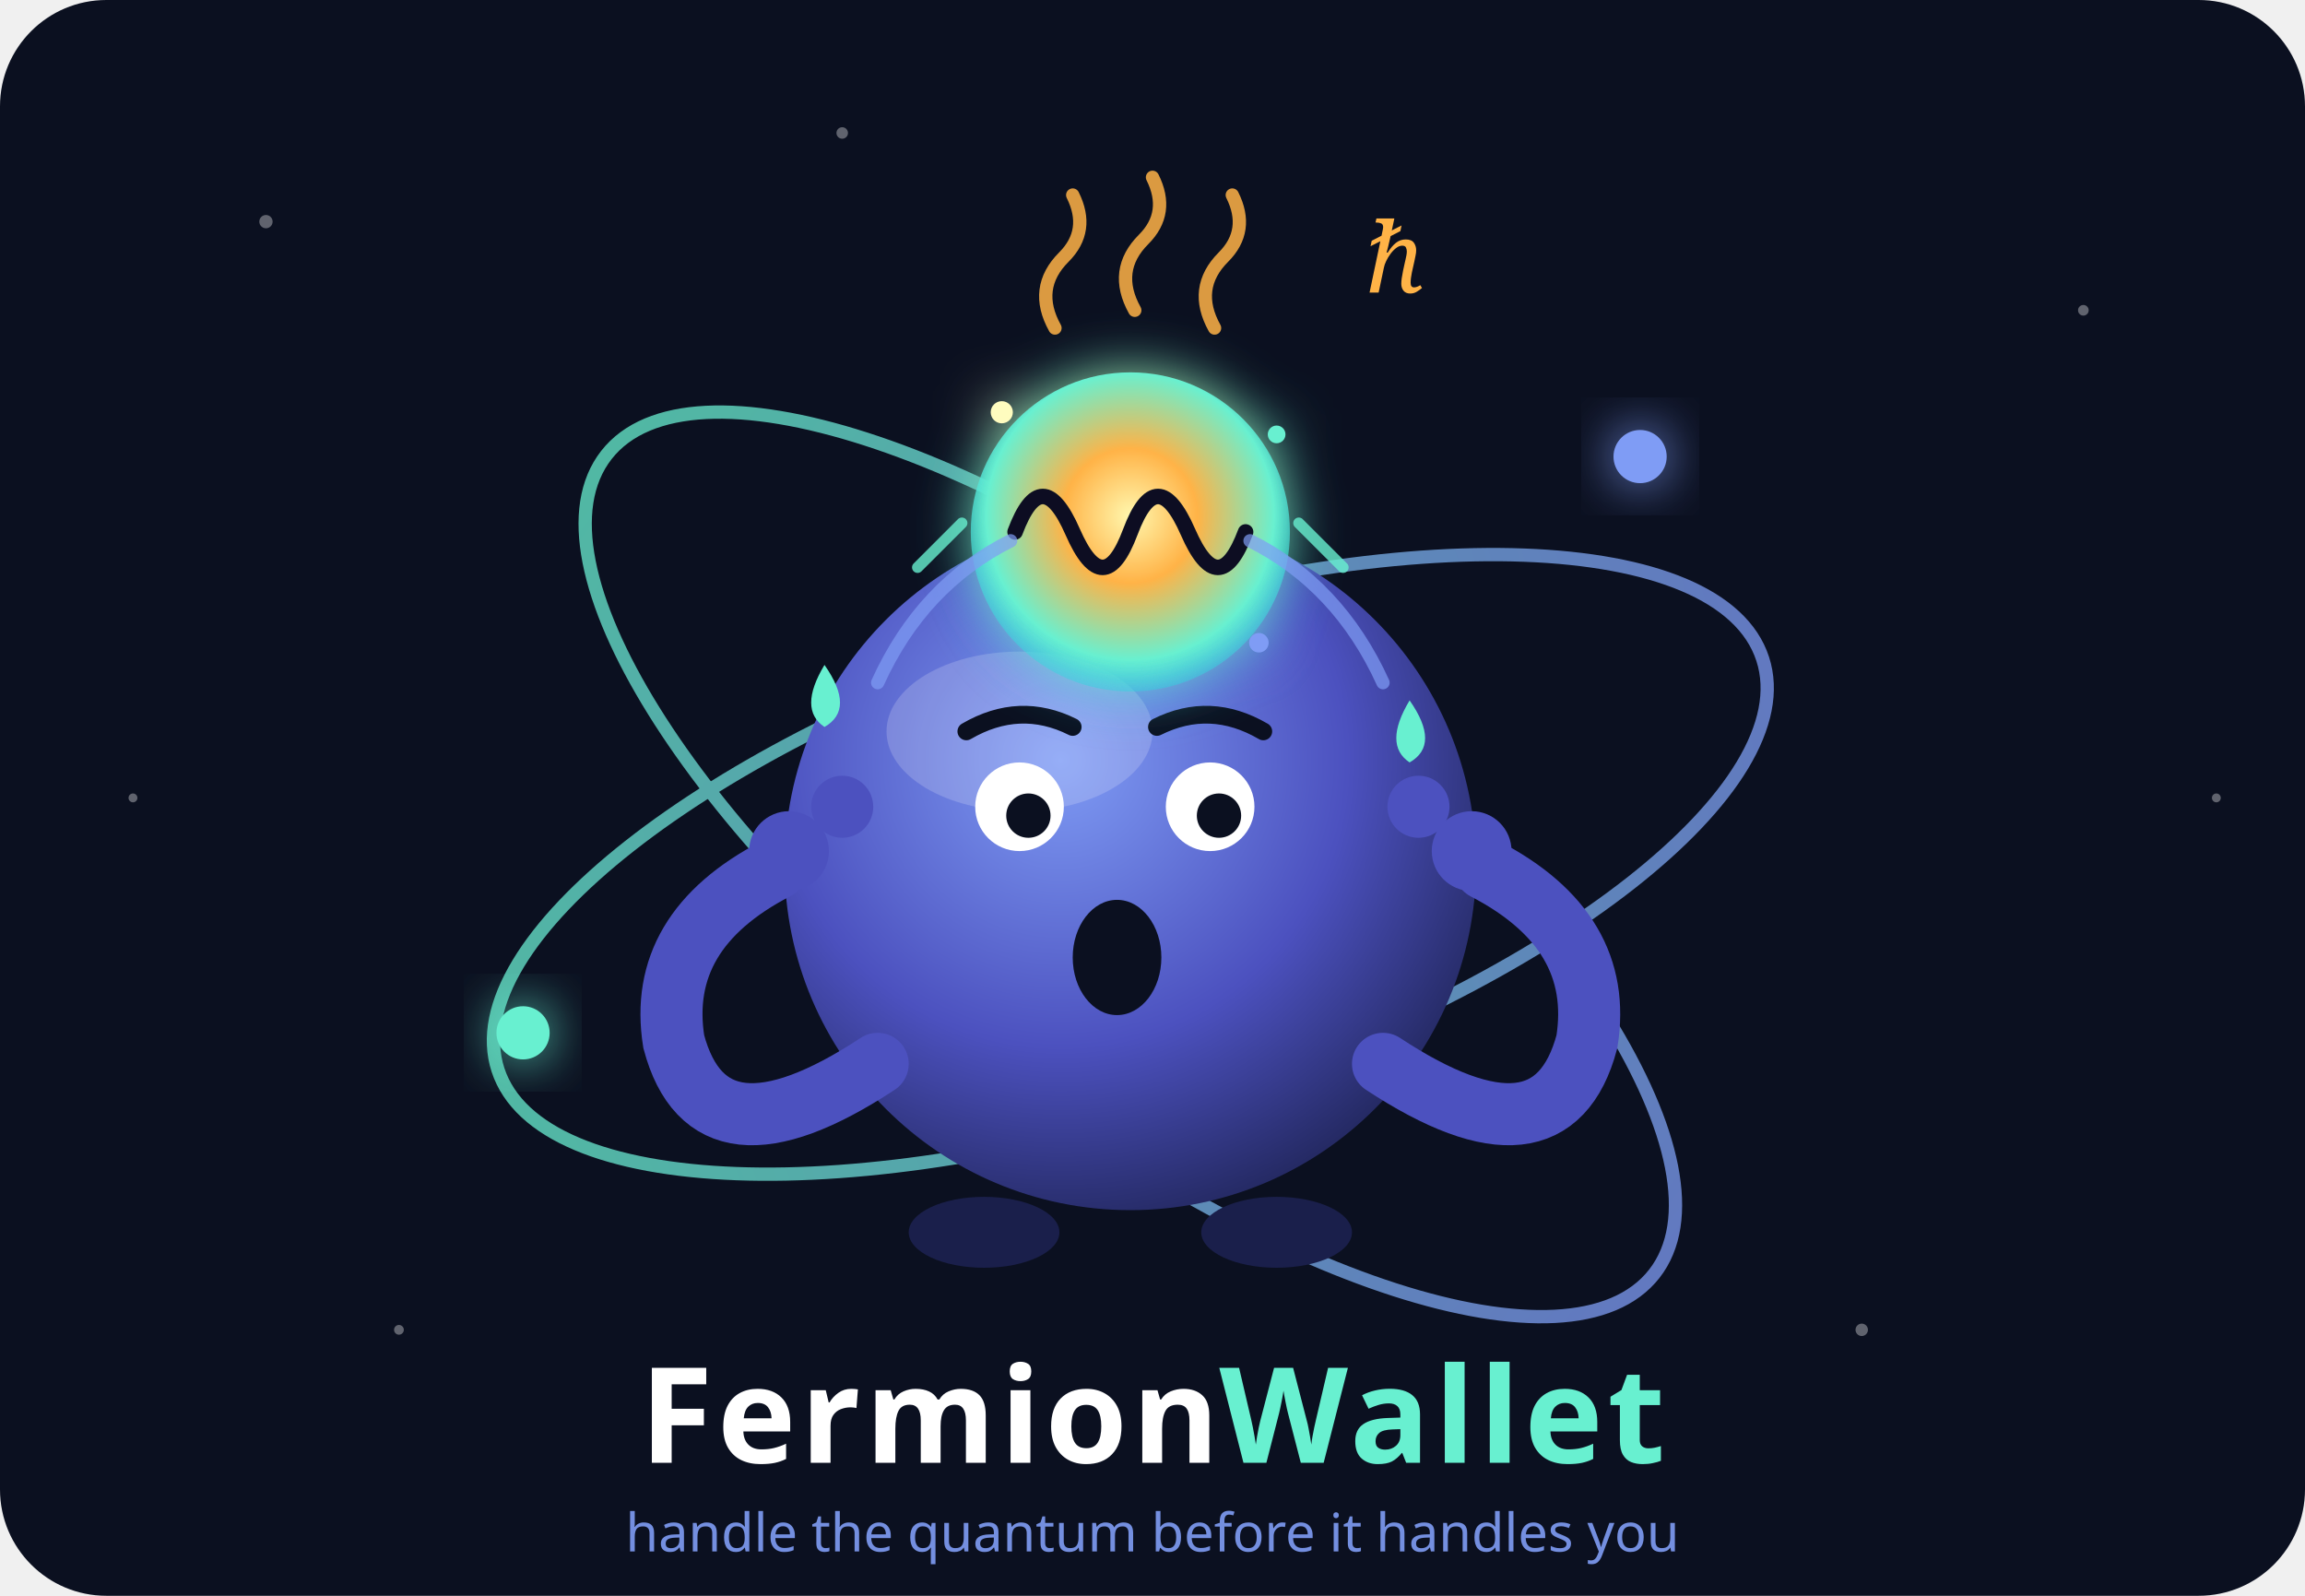
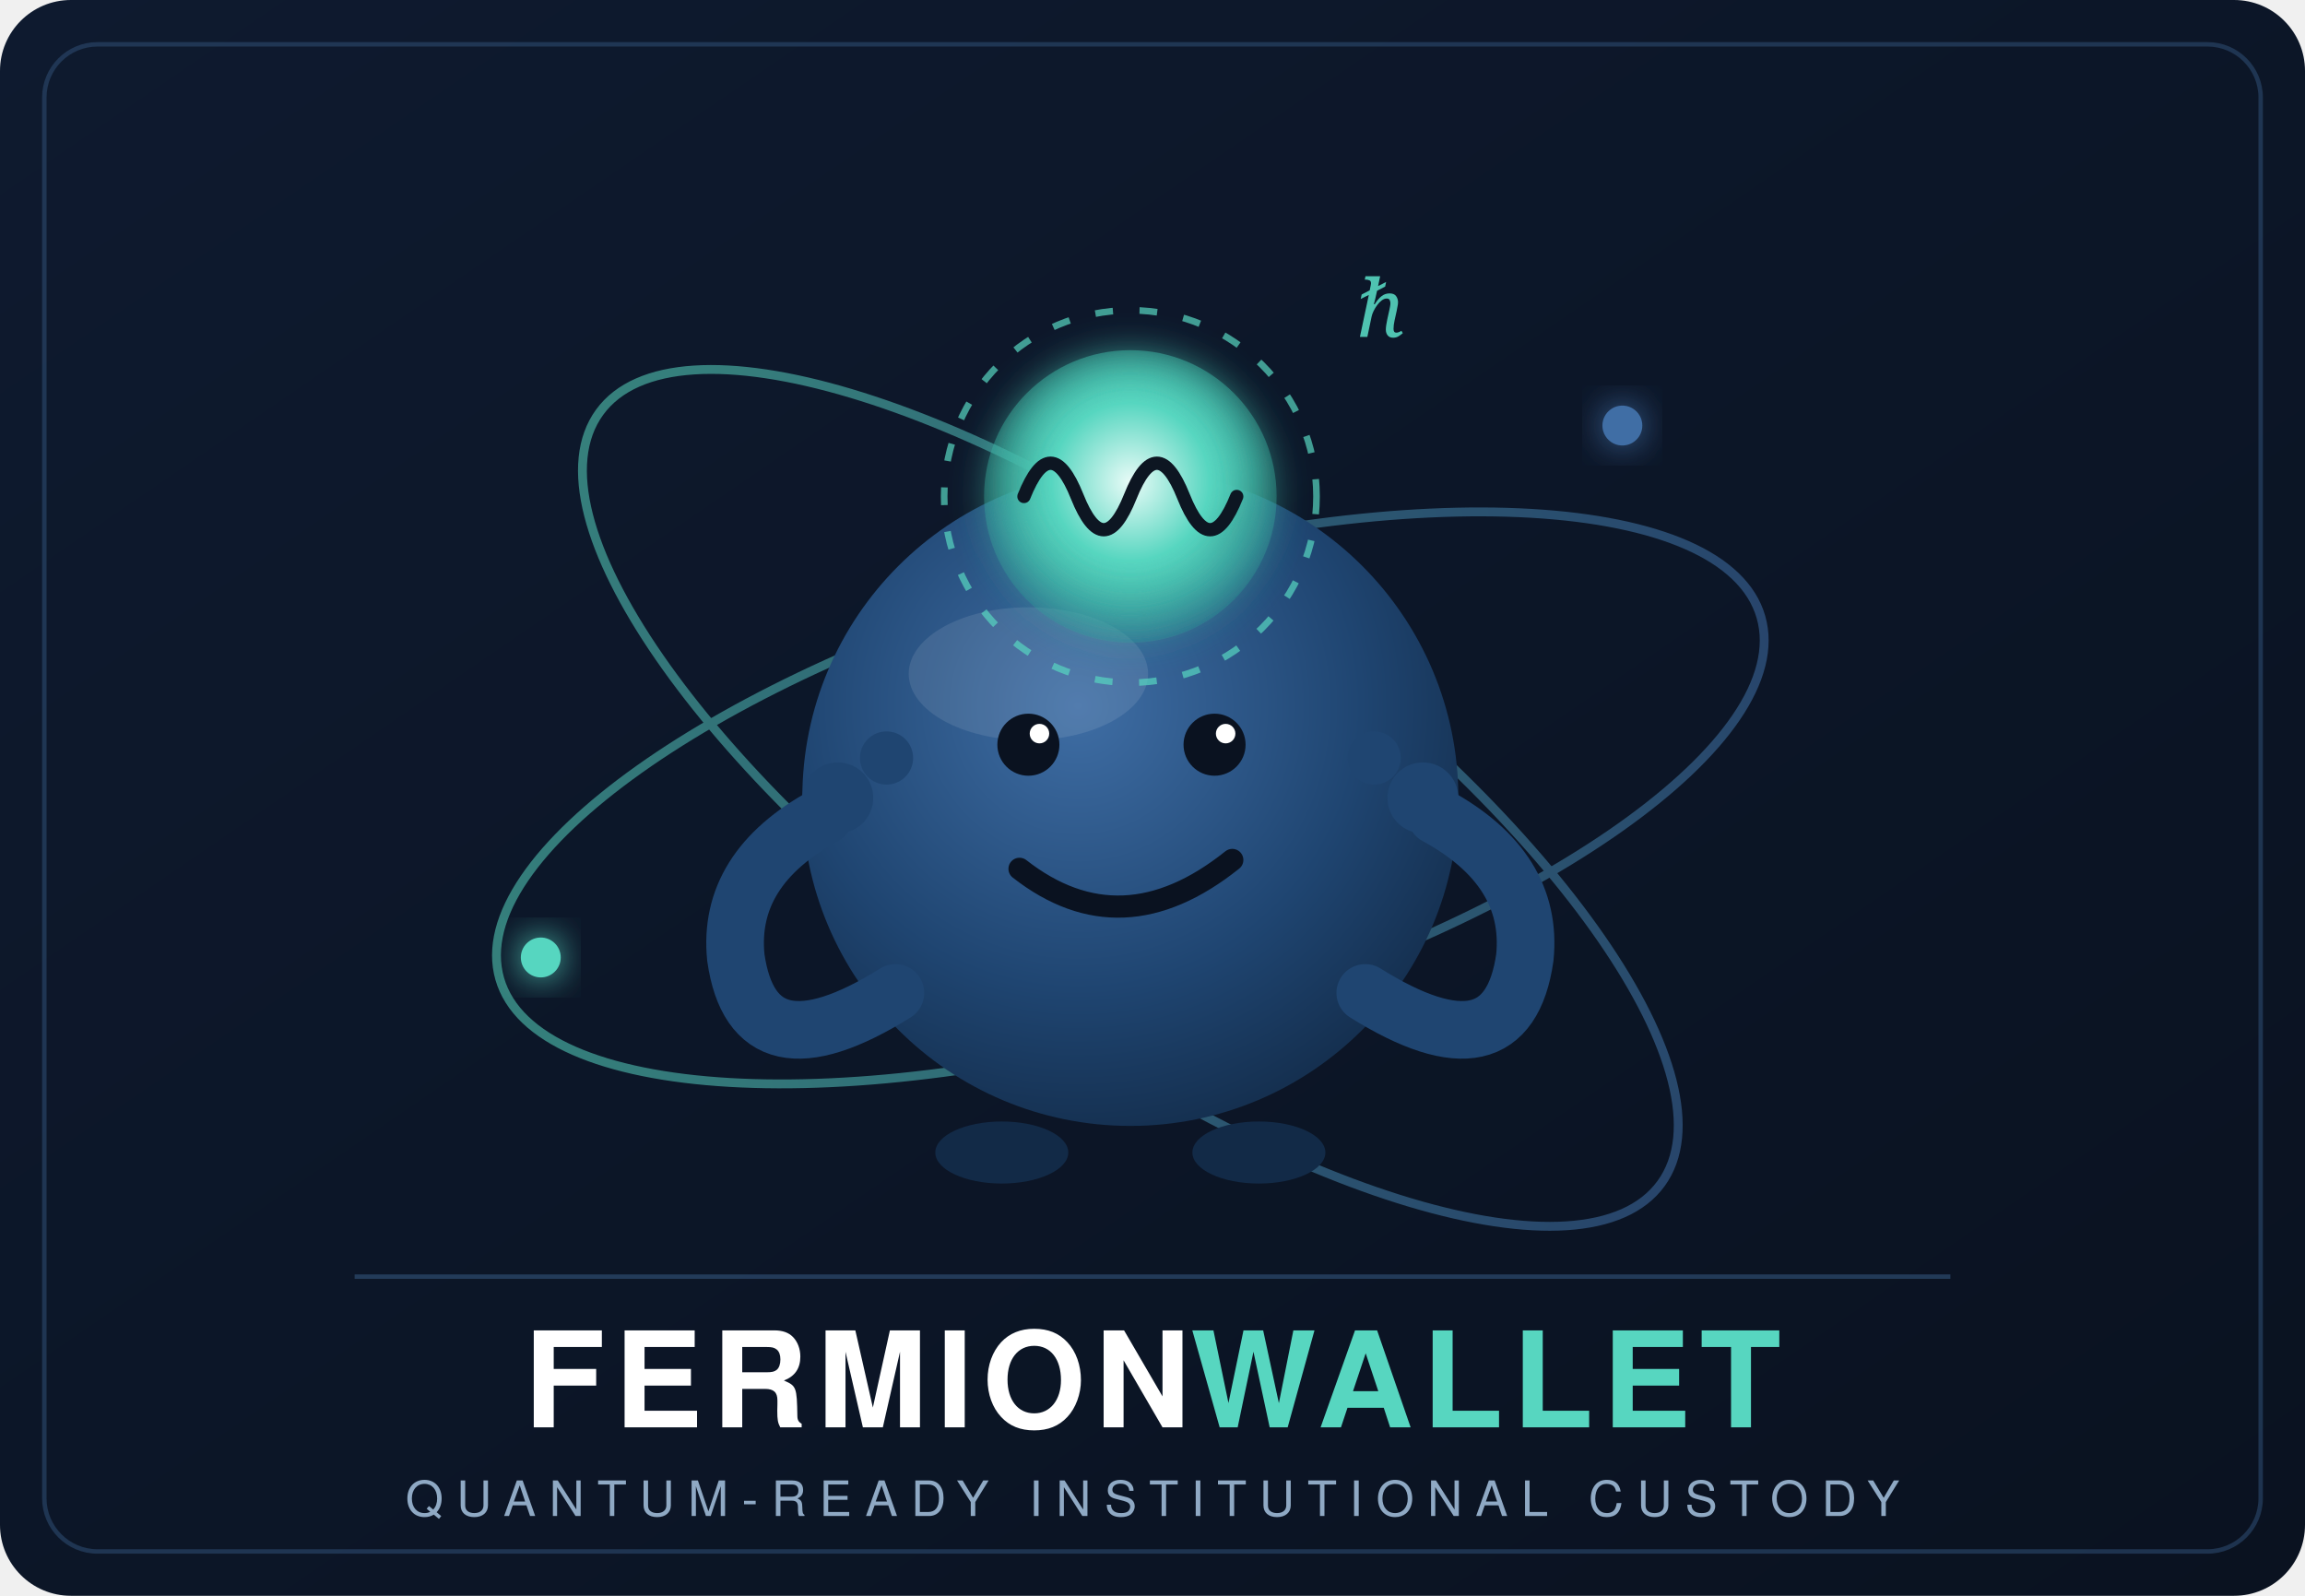
- <svg xmlns="http://www.w3.org/2000/svg" width="520" height="360" viewBox="0 0 520 360" role="img" aria-label="FermionWallet logo: a fermion juggling a quantum like a hot potato">
+ <svg xmlns="http://www.w3.org/2000/svg" width="520" height="360" viewBox="0 0 520 360" role="img" aria-label="FermionWallet logo: a fermion holding a quantum in cupped hands">
  <defs>
-     <radialGradient id="bodyGrad" cx="40%" cy="35%" r="75%">
-       <stop offset="0%" stop-color="#7f9cf5" />
-       <stop offset="55%" stop-color="#4c51bf" />
-       <stop offset="100%" stop-color="#1a1f4b" />
+     <linearGradient id="bgGrad" x1="0%" y1="0%" x2="100%" y2="100%">
+       <stop offset="0%" stop-color="#0e1a2f" />
+       <stop offset="100%" stop-color="#0a1220" />
+     </linearGradient>
+     <radialGradient id="bodyGrad" cx="42%" cy="36%" r="72%">
+       <stop offset="0%" stop-color="#3f6ea5" />
+       <stop offset="60%" stop-color="#1f4571" />
+       <stop offset="100%" stop-color="#122a47" />
    </radialGradient>
    <radialGradient id="quantumGrad" cx="50%" cy="45%" r="60%">
-       <stop offset="0%" stop-color="#fff7ae" />
-       <stop offset="35%" stop-color="#ffb347" />
-       <stop offset="75%" stop-color="#68f0d0" />
-       <stop offset="100%" stop-color="#0bc5ea" stop-opacity="0.15" />
+       <stop offset="0%" stop-color="#e8fbf7" />
+       <stop offset="45%" stop-color="#57d6c0" />
+       <stop offset="100%" stop-color="#2a9d8f" stop-opacity="0.12" />
    </radialGradient>
    <linearGradient id="ringGrad" x1="0%" y1="0%" x2="100%" y2="0%">
-       <stop offset="0%" stop-color="#68f0d0" />
-       <stop offset="100%" stop-color="#7f9cf5" />
+       <stop offset="0%" stop-color="#57d6c0" />
+       <stop offset="100%" stop-color="#3f6ea5" />
    </linearGradient>
-     <filter id="glow" x="-60%" y="-60%" width="220%" height="220%">
-       <feGaussianBlur stdDeviation="6" result="blur" />
+     <filter id="softGlow" x="-50%" y="-50%" width="200%" height="200%">
+       <feGaussianBlur stdDeviation="4" result="blur" />
      <feMerge>
        <feMergeNode in="blur" />
        <feMergeNode in="SourceGraphic" />
      </feMerge>
    </filter>
  </defs>
-   <rect width="520" height="360" rx="24" fill="#0b1020" />
-   <g fill="#ffffff" opacity="0.35">
-     <circle cx="60" cy="50" r="1.5" />
-     <circle cx="470" cy="70" r="1.2" />
-     <circle cx="420" cy="300" r="1.4" />
-     <circle cx="90" cy="300" r="1.1" />
-     <circle cx="190" cy="30" r="1.3" />
-     <circle cx="500" cy="180" r="1.0" />
-     <circle cx="30" cy="180" r="1.0" />
+   <rect width="520" height="360" rx="16" fill="url(#bgGrad)" />
+   <rect x="10" y="10" width="500" height="340" rx="12" fill="none" stroke="#2c4a6e" stroke-width="1" opacity="0.6" />
+   <g fill="none" stroke="url(#ringGrad)" stroke-width="2" opacity="0.55">
+     <ellipse cx="255" cy="180" rx="148" ry="52" transform="rotate(-16 255 180)" />
+     <ellipse cx="255" cy="180" rx="148" ry="52" transform="rotate(36 255 180)" />
  </g>
-   <g fill="none" stroke="url(#ringGrad)" stroke-width="3" opacity="0.75">
-     <ellipse cx="255" cy="195" rx="150" ry="55" transform="rotate(-18 255 195)" />
-     <ellipse cx="255" cy="195" rx="150" ry="55" transform="rotate(38 255 195)" />
+   <circle cx="122" cy="216" r="4.5" fill="#57d6c0" filter="url(#softGlow)" />
+   <circle cx="366" cy="96" r="4.5" fill="#3f6ea5" filter="url(#softGlow)" />
+   <circle cx="255" cy="180" r="74" fill="url(#bodyGrad)" />
+   <ellipse cx="232" cy="152" rx="27" ry="15" fill="#ffffff" opacity="0.10" />
+   <g>
+     <circle cx="232" cy="168" r="7" fill="#0a1220" />
+     <circle cx="274" cy="168" r="7" fill="#0a1220" />
+     <circle cx="234.5" cy="165.5" r="2.2" fill="#ffffff" />
+     <circle cx="276.5" cy="165.5" r="2.2" fill="#ffffff" />
+     <path d="M230 196 Q253 214 278 194" stroke="#0a1220" stroke-width="5" fill="none" stroke-linecap="round" />
  </g>
-   <circle cx="118" cy="233" r="6" fill="#68f0d0" filter="url(#glow)" />
-   <circle cx="370" cy="103" r="6" fill="#7f9cf5" filter="url(#glow)" />
-   <circle cx="255" cy="195" r="78" fill="url(#bodyGrad)" />
-   <ellipse cx="230" cy="165" rx="30" ry="18" fill="#ffffff" opacity="0.18" />
-   <g>
-     <circle cx="230" cy="182" r="10" fill="#ffffff" />
-     <circle cx="273" cy="182" r="10" fill="#ffffff" />
-     <circle cx="232" cy="184" r="5" fill="#0b1020" />
-     <circle cx="275" cy="184" r="5" fill="#0b1020" />
-     <path d="M218 165 Q230 158 242 164" stroke="#0b1020" stroke-width="4" fill="none" stroke-linecap="round" />
-     <path d="M261 164 Q273 158 285 165" stroke="#0b1020" stroke-width="4" fill="none" stroke-linecap="round" />
-     <ellipse cx="252" cy="216" rx="10" ry="13" fill="#0b1020" />
-     <path d="M186 150 q-6 10 0 14 q7 -4 0 -14" fill="#68f0d0" />
-     <path d="M318 158 q-6 10 0 14 q7 -4 0 -14" fill="#68f0d0" />
+   <path d="M202 224 Q170 244 166 216 Q164 196 186 184" stroke="#1f4571" stroke-width="13" fill="none" stroke-linecap="round" />
+   <path d="M308 224 Q340 244 344 216 Q346 196 324 184" stroke="#1f4571" stroke-width="13" fill="none" stroke-linecap="round" />
+   <g fill="#1f4571">
+     <circle cx="189" cy="180" r="8" />
+     <circle cx="200" cy="171" r="6" />
+     <circle cx="321" cy="180" r="8" />
+     <circle cx="310" cy="171" r="6" />
  </g>
-   <path d="M198 240 Q160 265 152 235 Q148 210 175 196" stroke="#4c51bf" stroke-width="14" fill="none" stroke-linecap="round" />
-   <path d="M312 240 Q350 265 358 235 Q362 210 335 196" stroke="#4c51bf" stroke-width="14" fill="none" stroke-linecap="round" />
-   <g fill="#4c51bf">
-     <circle cx="178" cy="192" r="9" />
-     <circle cx="190" cy="182" r="7" />
-     <circle cx="332" cy="192" r="9" />
-     <circle cx="320" cy="182" r="7" />
+   <g filter="url(#softGlow)">
+     <circle cx="255" cy="112" r="33" fill="url(#quantumGrad)" />
+     <path d="M231 112 q6 -15 12 0 t12 0 t12 0 t12 0" stroke="#0a1220" stroke-width="3" fill="none" stroke-linecap="round" />
  </g>
-   <g filter="url(#glow)">
-     <circle cx="255" cy="120" r="36" fill="url(#quantumGrad)" />
-     <path d="M229 120 q6 -16 13 0 t13 0 t13 0 t13 0" stroke="#0b1020" stroke-width="3.5" fill="none" stroke-linecap="round" />
-     <circle cx="226" cy="93" r="2.5" fill="#fefcbf" />
-     <circle cx="288" cy="98" r="2" fill="#68f0d0" />
-     <circle cx="284" cy="145" r="2.2" fill="#7f9cf5" />
-   </g>
-   <g stroke="#ffb347" stroke-width="3" fill="none" stroke-linecap="round" opacity="0.85">
-     <path d="M238 74 q-5 -9 2 -16 q6 -6 2 -14" />
-     <path d="M256 70 q-5 -9 2 -16 q6 -6 2 -14" />
-     <path d="M274 74 q-5 -9 2 -16 q6 -6 2 -14" />
-   </g>
-   <g stroke="#7f9cf5" stroke-width="3" fill="none" stroke-linecap="round" opacity="0.7">
-     <path d="M198 154 q10 -22 30 -32" />
-     <path d="M312 154 q-10 -22 -30 -32" />
-   </g>
-   <g stroke="#68f0d0" stroke-width="2.5" stroke-linecap="round" opacity="0.8">
-     <line x1="207" y1="128" x2="217" y2="118" />
-     <line x1="303" y1="128" x2="293" y2="118" />
-   </g>
-   <text x="308" y="66" font-family="Georgia, serif" font-style="italic" font-size="22" fill="#ffb347">ℏ</text>
-   <ellipse cx="222" cy="278" rx="17" ry="8" fill="#1a1f4b" />
-   <ellipse cx="288" cy="278" rx="17" ry="8" fill="#1a1f4b" />
-   <text x="260" y="330" text-anchor="middle" font-family="Verdana, Geneva, sans-serif" font-size="30" font-weight="bold" fill="#ffffff" letter-spacing="1">
-     Fermion<tspan fill="#68f0d0">Wallet</tspan>
+   <circle cx="255" cy="112" r="42" fill="none" stroke="#57d6c0" stroke-width="1.5" stroke-dasharray="4 6" opacity="0.7" />
+   <text x="306" y="76" font-family="Georgia, serif" font-style="italic" font-size="18" fill="#57d6c0" opacity="0.9">ℏ</text>
+   <ellipse cx="226" cy="260" rx="15" ry="7" fill="#122a47" />
+   <ellipse cx="284" cy="260" rx="15" ry="7" fill="#122a47" />
+   <line x1="80" y1="288" x2="440" y2="288" stroke="#2c4a6e" stroke-width="1" opacity="0.7" />
+   <text x="260" y="322" text-anchor="middle" font-family="Helvetica, Arial, sans-serif" font-size="30" font-weight="bold" fill="#ffffff" letter-spacing="2">
+     FERMION<tspan fill="#57d6c0">WALLET</tspan>
  </text>
-   <text x="260" y="350" text-anchor="middle" font-family="Verdana, Geneva, sans-serif" font-size="12" fill="#7f9cf5" opacity="0.9">
-     handle the quantum before it handles you
+   <text x="260" y="342" text-anchor="middle" font-family="Helvetica, Arial, sans-serif" font-size="11" fill="#8fa9c4" letter-spacing="3">
+     QUANTUM-READY INSTITUTIONAL CUSTODY
  </text>
</svg>
